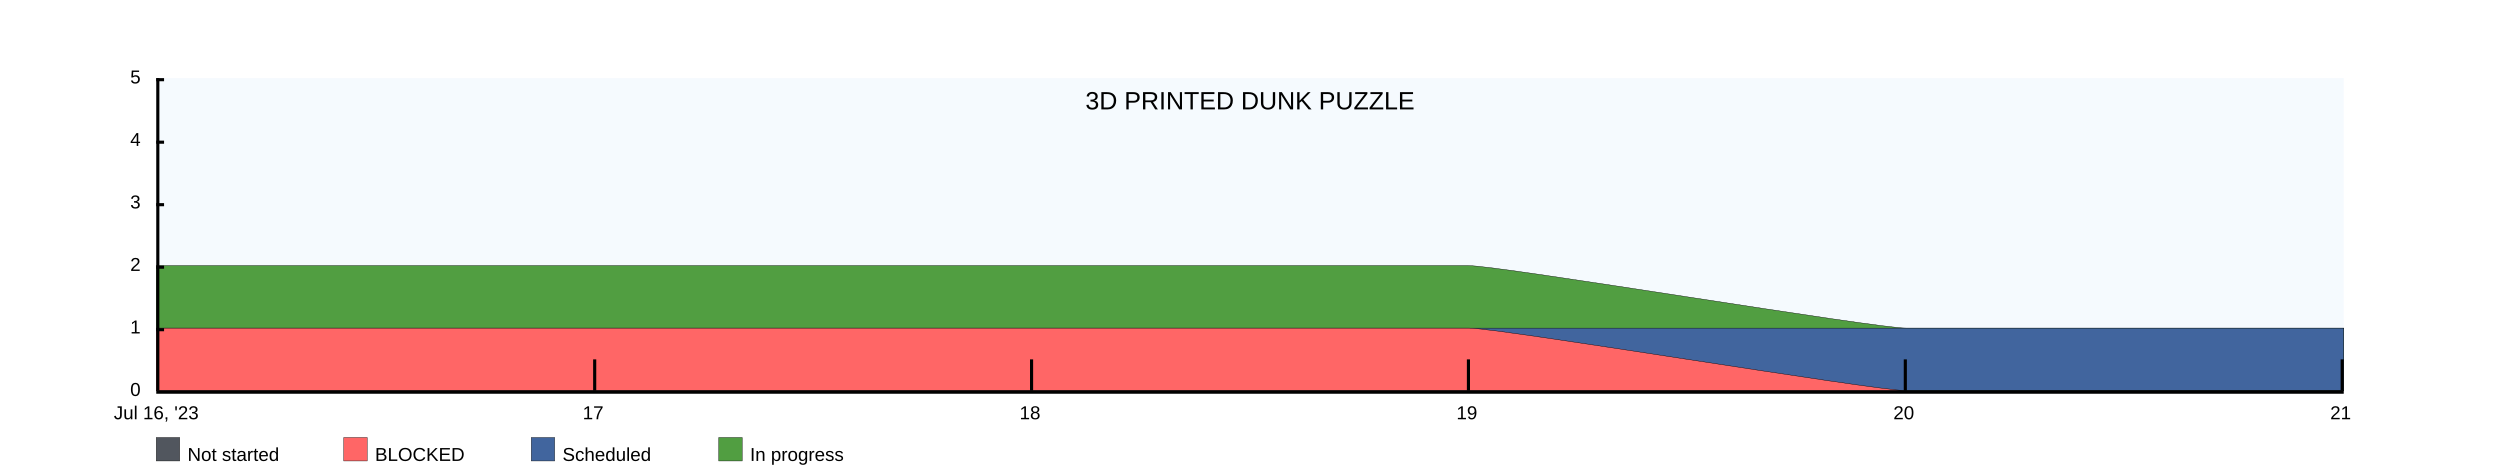
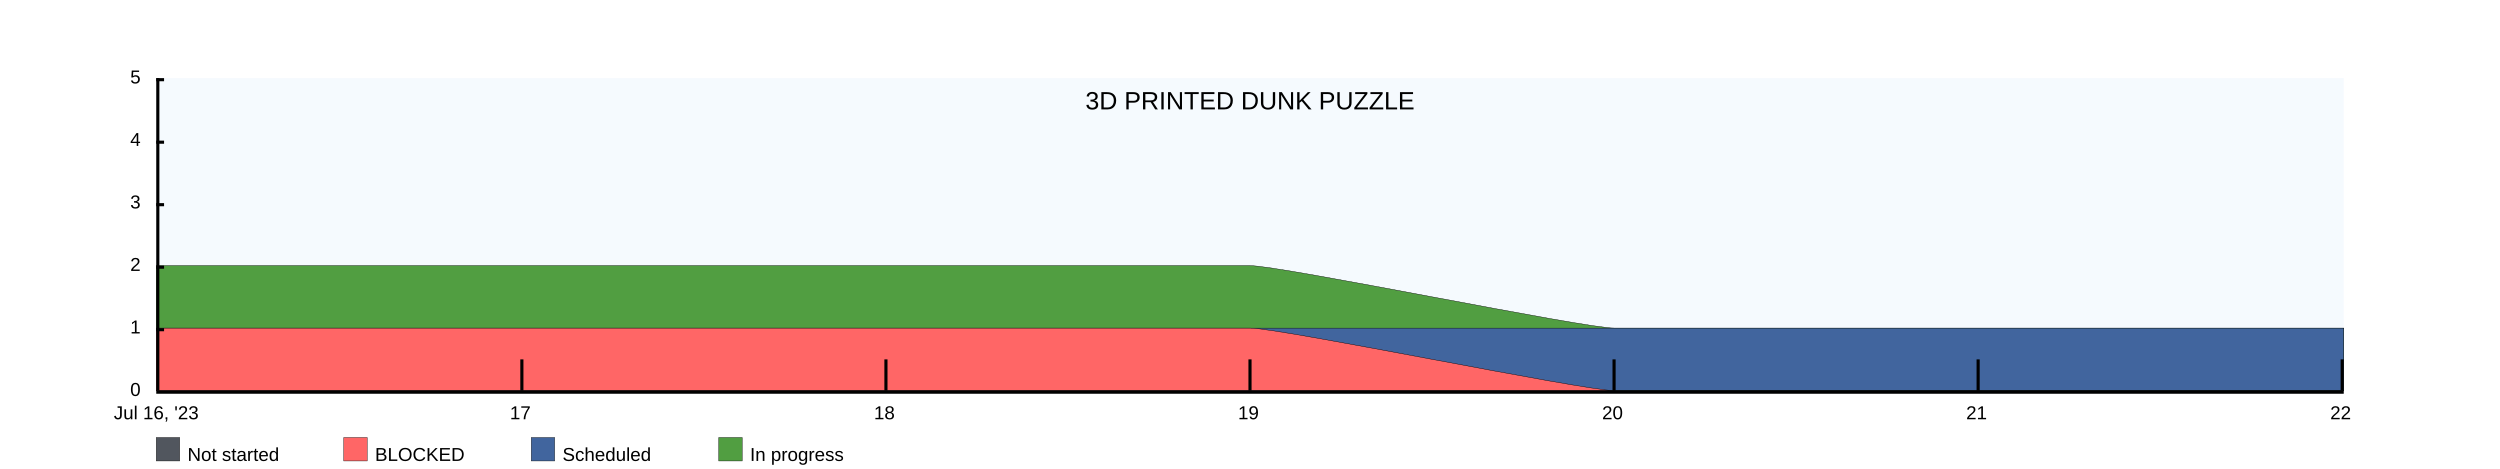
<svg xmlns="http://www.w3.org/2000/svg" width="1600" height="300">
  <rect x="100" y="50" width="1400" height="200" fill="rgba(221, 239, 250, .3)" />
  <clipPath id="theGraph">
    <rect x="100" y="50" width="1400" height="200" fill="black" />
  </clipPath>
  <rect x="100" y="280" width="15" height="15" fill="#51565E" stroke="black" stroke-width="0.25" />
  <text x="120" y="295" font-family="Arial" font-size="12" fill="black">Not started</text>
  <rect x="220" y="280" width="15" height="15" fill="#FF6666" stroke="black" stroke-width="0.25" />
  <text x="240" y="295" font-family="Arial" font-size="12" fill="black">BLOCKED</text>
  <rect x="340" y="280" width="15" height="15" fill="#41659E" stroke="black" stroke-width="0.25" />
  <text x="360" y="295" font-family="Arial" font-size="12" fill="black">Scheduled</text>
  <rect x="460" y="280" width="15" height="15" fill="#519E41" stroke="black" stroke-width="0.25" />
  <text x="480" y="295" font-family="Arial" font-size="12" fill="black">In progress</text>
-   <path d="M 100 170 M 100 170 C 100 170 380 170 380 170 C 380 170 660 170 660 170 C 660 170 940 170 940 170 C 960 170 1200 210 1220 210 C 1220 210 1500 210 1500 210 C 1500 210 1500 250 1500 250 C 1500 250 100 250 100 250 Z" fill="#519E41" stroke="black" stroke-width="0.25" />
-   <path d="M 100 210 M 100 210 C 100 210 380 210 380 210 C 380 210 660 210 660 210 C 660 210 940 210 940 210 C 940 210 1220 210 1220 210 C 1220 210 1500 210 1500 210 C 1500 210 1500 250 1500 250 C 1500 250 100 250 100 250 Z" fill="#41659E" stroke="black" stroke-width="0.25" />
-   <path d="M 100 210 M 100 210 C 100 210 380 210 380 210 C 380 210 660 210 660 210 C 660 210 940 210 940 210 C 960 210 1200 250 1220 250 C 1220 250 1500 250 1500 250 C 1500 250 1500 250 1500 250 C 1500 250 100 250 100 250 Z" fill="#FF6666" stroke="black" stroke-width="0.25" />
-   <path d="M 100 250 M 100 250 C 100 250 380 250 380 250 C 380 250 660 250 660 250 C 660 250 940 250 940 250 C 940 250 1220 250 1220 250 C 1220 250 1500 250 1500 250 C 1500 250 1500 250 1500 250 C 1500 250 100 250 100 250 Z" fill="#51565E" stroke="black" stroke-width="0.25" />
+   <path d="M 100 170 M 100 170 C 100 170 333.333 170 333.333 170 C 333.333 170 566.667 170 566.667 170 C 566.667 170 800 170 800 170 C 820 170 1013.333 210 1033.333 210 C 1033.333 210 1266.667 210 1266.667 210 C 1266.667 210 1500 210 1500 210 C 1500 210 1500 250 1500 250 C 1500 250 100 250 100 250 Z" fill="#519E41" stroke="black" stroke-width="0.25" />
+   <path d="M 100 210 M 100 210 C 100 210 333.333 210 333.333 210 C 333.333 210 566.667 210 566.667 210 C 566.667 210 800 210 800 210 C 800 210 1033.333 210 1033.333 210 C 1033.333 210 1266.667 210 1266.667 210 C 1266.667 210 1500 210 1500 210 C 1500 210 1500 250 1500 250 C 1500 250 100 250 100 250 Z" fill="#41659E" stroke="black" stroke-width="0.25" />
+   <path d="M 100 210 M 100 210 C 100 210 333.333 210 333.333 210 C 333.333 210 566.667 210 566.667 210 C 566.667 210 800 210 800 210 C 820 210 1013.333 250 1033.333 250 C 1033.333 250 1266.667 250 1266.667 250 C 1266.667 250 1500 250 1500 250 C 1500 250 1500 250 1500 250 C 1500 250 100 250 100 250 Z" fill="#FF6666" stroke="black" stroke-width="0.25" />
+   <path d="M 100 250 M 100 250 C 100 250 333.333 250 333.333 250 C 333.333 250 566.667 250 566.667 250 C 566.667 250 800 250 800 250 C 800 250 1033.333 250 1033.333 250 C 1033.333 250 1266.667 250 1266.667 250 C 1266.667 250 1500 250 1500 250 C 1500 250 1500 250 1500 250 C 1500 250 100 250 100 250 Z" fill="#51565E" stroke="black" stroke-width="0.25" />
  <text x="800" y="70" font-family="Arial" font-size="16" fill="black" text-anchor="middle" alignment-baseline="middle">3D PRINTED DUNK PUZZLE</text>
  <rect x="100" y="250" width="1400" height="2" fill="black" />
  <rect x="100" y="50" width="5" height="2" fill="black" />
  <rect x="100" y="90" width="5" height="2" fill="black" />
  <rect x="100" y="130" width="5" height="2" fill="black" />
  <rect x="100" y="170" width="5" height="2" fill="black" />
  <rect x="100" y="210" width="5" height="2" fill="black" />
  <text x="90" y="50" font-family="Arial" font-size="12" fill="black" text-anchor="end" dominant-baseline="middle">5</text>
  <text x="90" y="90" font-family="Arial" font-size="12" fill="black" text-anchor="end" dominant-baseline="middle">4</text>
  <text x="90" y="130" font-family="Arial" font-size="12" fill="black" text-anchor="end" dominant-baseline="middle">3</text>
  <text x="90" y="170" font-family="Arial" font-size="12" fill="black" text-anchor="end" dominant-baseline="middle">2</text>
  <text x="90" y="210" font-family="Arial" font-size="12" fill="black" text-anchor="end" dominant-baseline="middle">1</text>
  <text x="90" y="250" font-family="Arial" font-size="12" fill="black" text-anchor="end" dominant-baseline="middle">0</text>
  <text x="100" y="260" font-family="Arial" fill="black" text-anchor="middle" dominant-baseline="hanging">Jul 16, '23</text>
-   <text x="379.6" y="260" font-family="Arial" fill="black" text-anchor="middle" dominant-baseline="hanging">17</text>
-   <text x="659.2" y="260" font-family="Arial" fill="black" text-anchor="middle" dominant-baseline="hanging">18</text>
-   <text x="938.8" y="260" font-family="Arial" fill="black" text-anchor="middle" dominant-baseline="hanging">19</text>
-   <text x="1218.4" y="260" font-family="Arial" fill="black" text-anchor="middle" dominant-baseline="hanging">20</text>
-   <text x="1498" y="260" font-family="Arial" fill="black" text-anchor="middle" dominant-baseline="hanging">21</text>
+   <text x="333" y="260" font-family="Arial" fill="black" text-anchor="middle" dominant-baseline="hanging">17</text>
+   <text x="566" y="260" font-family="Arial" fill="black" text-anchor="middle" dominant-baseline="hanging">18</text>
+   <text x="799" y="260" font-family="Arial" fill="black" text-anchor="middle" dominant-baseline="hanging">19</text>
+   <text x="1032" y="260" font-family="Arial" fill="black" text-anchor="middle" dominant-baseline="hanging">20</text>
+   <text x="1265" y="260" font-family="Arial" fill="black" text-anchor="middle" dominant-baseline="hanging">21</text>
+   <text x="1498" y="260" font-family="Arial" fill="black" text-anchor="middle" dominant-baseline="hanging">22</text>
  <rect x="100" y="50" width="2" height="200" fill="black" />
-   <rect x="379.6" y="230" width="2" height="20" fill="black" />
-   <rect x="659.2" y="230" width="2" height="20" fill="black" />
-   <rect x="938.8" y="230" width="2" height="20" fill="black" />
-   <rect x="1218.4" y="230" width="2" height="20" fill="black" />
+   <rect x="333" y="230" width="2" height="20" fill="black" />
+   <rect x="566" y="230" width="2" height="20" fill="black" />
+   <rect x="799" y="230" width="2" height="20" fill="black" />
+   <rect x="1032" y="230" width="2" height="20" fill="black" />
+   <rect x="1265" y="230" width="2" height="20" fill="black" />
  <rect x="1498" y="230" width="2" height="20" fill="black" />
</svg>
